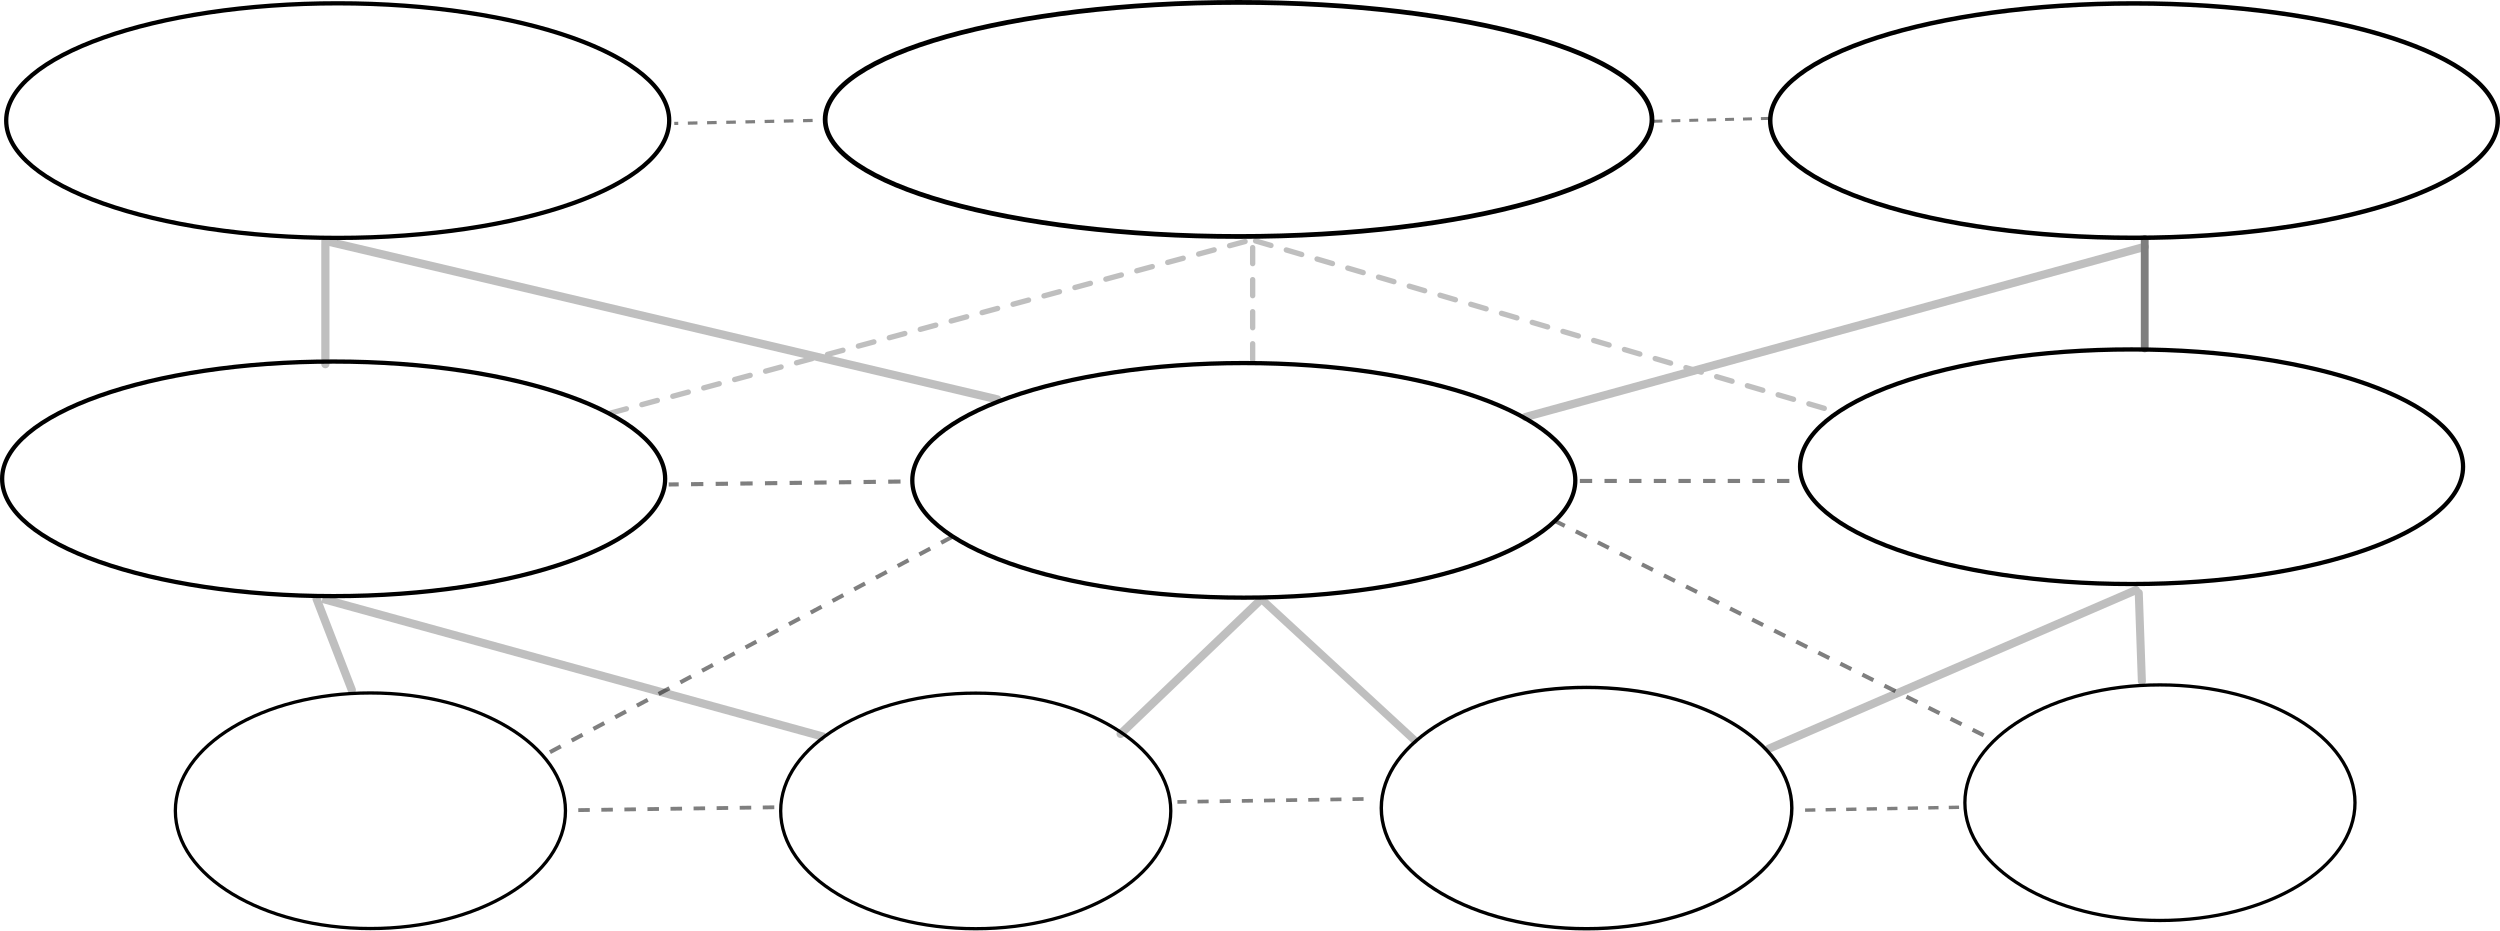
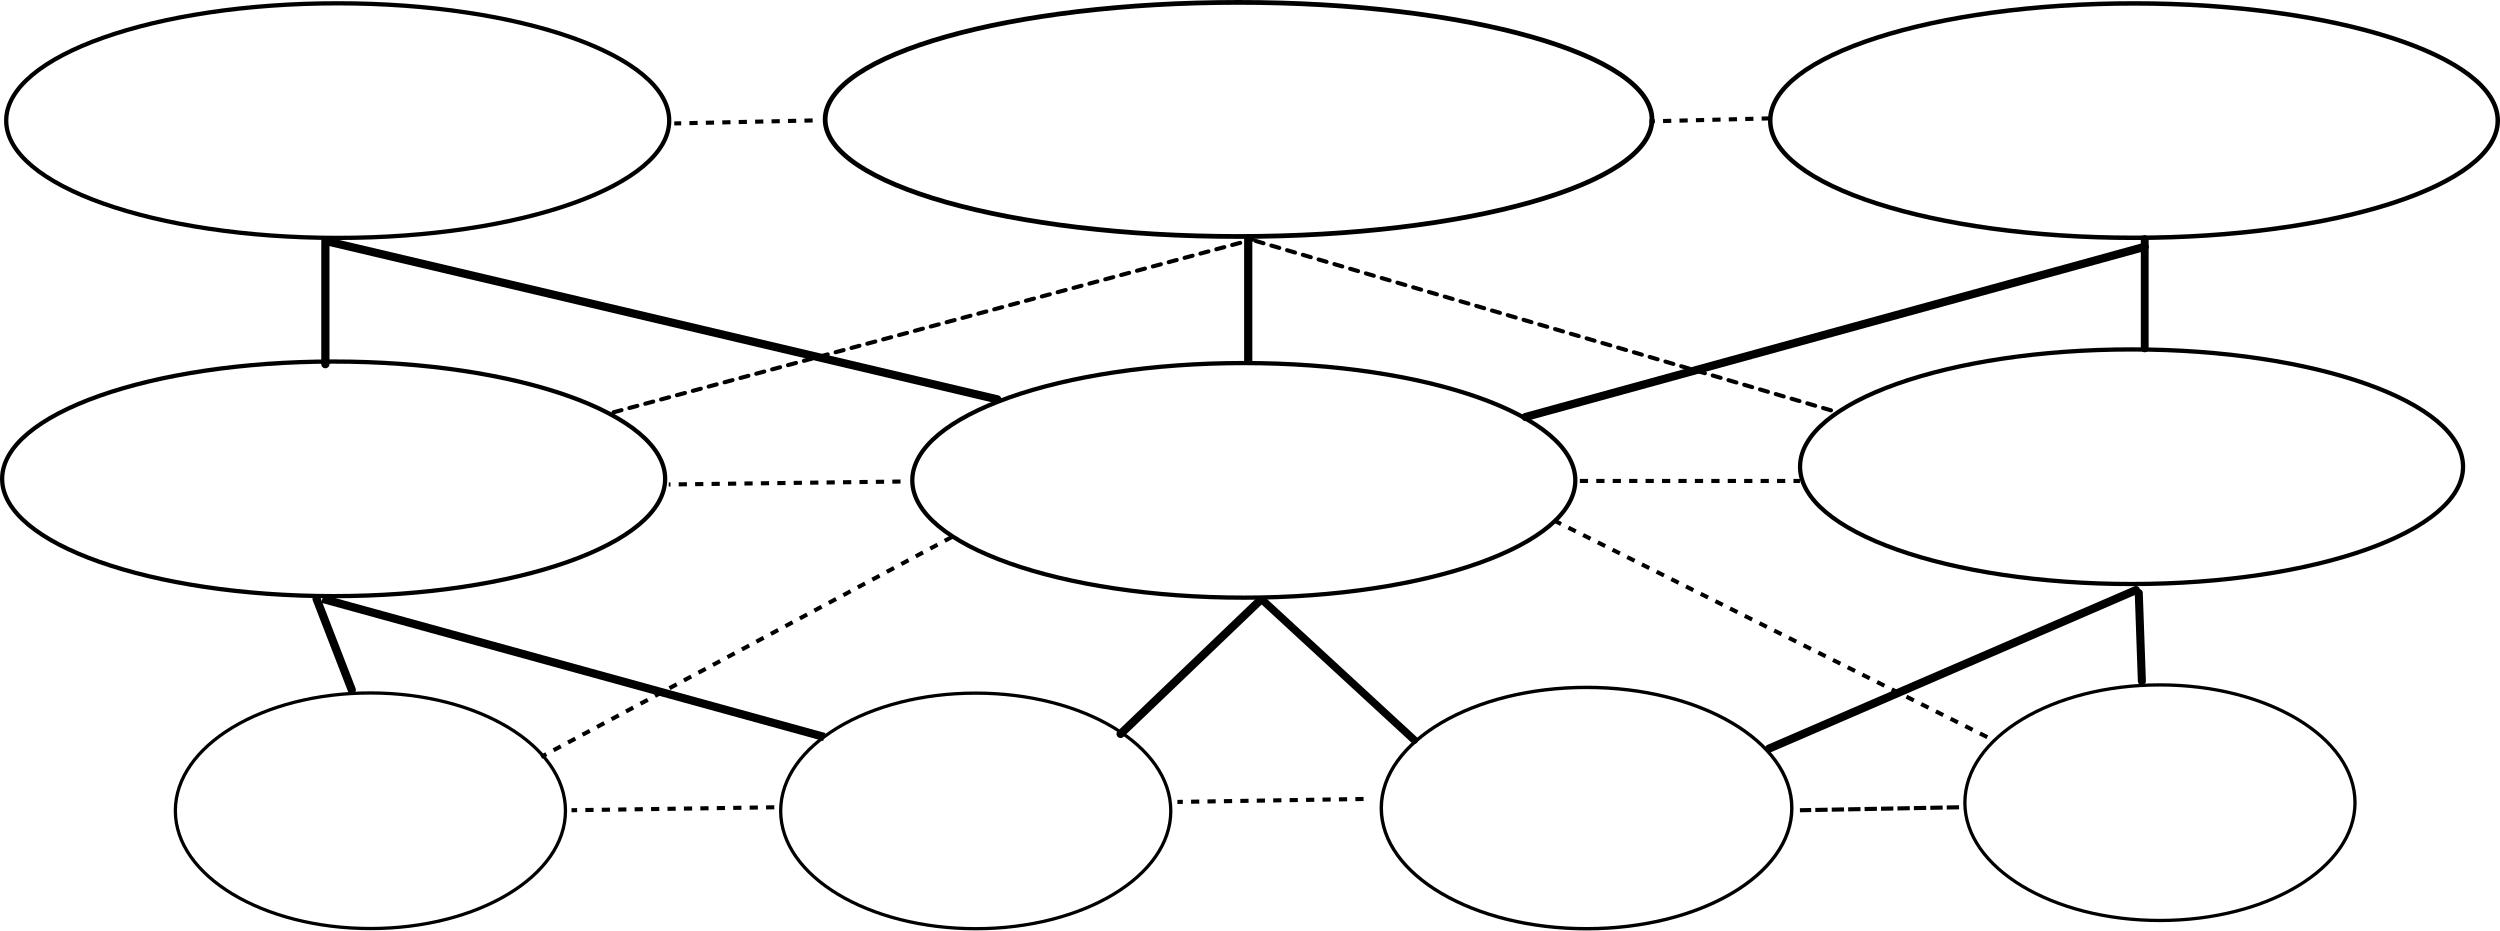
<svg xmlns="http://www.w3.org/2000/svg" width="171.743mm" height="63.918mm" viewBox="0 0 608.539 226.48" id="svg2" version="1.1">
  <defs id="defs4" />
  <g id="layer1" transform="translate(-62.22738,-45.8622)">
+     <path style="fill:none;fill-rule:evenodd;stroke:#000000;stroke-width:2;stroke-linecap:butt;stroke-linejoin:miter;stroke-opacity:1;stroke-miterlimit:4;stroke-dasharray:none" d="m 366.066,103.638 0,30.986" id="path4350" />
    <flowRoot xml:space="preserve" id="flowRoot4152" style="font-style:italic;font-weight:normal;font-size:16.25px;line-height:125%;font-family:'Times New Roman';letter-spacing:0px;word-spacing:0px;fill:#000000;fill-opacity:1;stroke:none;stroke-width:1px;stroke-linecap:butt;stroke-linejoin:miter;stroke-opacity:1;-inkscape-font-specification:'Times New Roman, Italic';font-stretch:normal;font-variant:normal;">
      <flowRegion id="flowRegion4154">
        <rect id="rect4156" width="105.714" height="34.286" x="121.429" y="59.505" style="-inkscape-font-specification:'Times New Roman, Italic';font-family:'Times New Roman';font-weight:normal;font-style:italic;font-stretch:normal;font-variant:normal;font-size:16.25px;" />
      </flowRegion>
      <flowPara id="flowPara4158" />
    </flowRoot>
    <flowRoot xml:space="preserve" id="flowRoot4160" style="font-style:italic;font-weight:normal;font-size:16.25px;line-height:125%;font-family:'Times New Roman';letter-spacing:0px;word-spacing:0px;fill:#000000;fill-opacity:1;stroke:none;stroke-width:1px;stroke-linecap:butt;stroke-linejoin:miter;stroke-opacity:1;-inkscape-font-specification:'Times New Roman, Italic';font-stretch:normal;font-variant:normal;">
      <flowRegion id="flowRegion4162">
        <rect id="rect4164" width="111.429" height="30" x="107.143" y="60.934" style="-inkscape-font-specification:'Times New Roman, Italic';font-family:'Times New Roman';font-weight:normal;font-style:italic;font-stretch:normal;font-variant:normal;font-size:16.25px;" />
      </flowRegion>
      <flowPara id="flowPara4166" />
    </flowRoot>
    <flowRoot xml:space="preserve" id="flowRoot4176" style="font-style:normal;font-variant:normal;font-weight:normal;font-stretch:normal;font-size:16.25px;line-height:125%;font-family:'Times New Roman';-inkscape-font-specification:'Times New Roman, ';letter-spacing:0px;word-spacing:0px;fill:#000000;fill-opacity:1;stroke:none;stroke-width:1px;stroke-linecap:butt;stroke-linejoin:miter;stroke-opacity:1" transform="translate(-23.5161,-2.551549)">
      <flowRegion id="flowRegion4178">
        <rect id="rect4180" width="176.429" height="19.286" x="93.571" y="65.934" ry="2.857" style="font-style:normal;font-variant:normal;font-weight:normal;font-stretch:normal;font-size:16.25px;font-family:'Times New Roman';-inkscape-font-specification:'Times New Roman, '" />
      </flowRegion>
      <flowPara id="flowPara4182" style="font-style:italic;font-variant:normal;font-weight:normal;font-stretch:normal;font-size:16.25px;font-family:'Times New Roman';-inkscape-font-specification:'Times New Roman, Italic'">be keep <flowSpan id="flowSpan4299" style="font-style:normal;font-variant:normal;font-weight:normal;font-stretch:normal;font-size:16.25px;font-family:'Times New Roman';-inkscape-font-specification:'Times New Roman, ';baseline-shift:sub">*</flowSpan> under wraps</flowPara>
    </flowRoot>
    <flowRoot transform="translate(176.0525,-2.853132)" xml:space="preserve" id="flowRoot4176-0" style="font-style:normal;font-variant:normal;font-weight:normal;font-stretch:normal;font-size:16.25px;line-height:125%;font-family:'Times New Roman';-inkscape-font-specification:'Times New Roman, ';letter-spacing:0px;word-spacing:0px;fill:#000000;fill-opacity:1;stroke:none;stroke-width:1px;stroke-linecap:butt;stroke-linejoin:miter;stroke-opacity:1">
      <flowRegion id="flowRegion4178-6">
        <rect id="rect4180-1" width="205" height="22.143" x="93.571" y="65.934" ry="2.857" style="font-style:normal;font-variant:normal;font-weight:normal;font-stretch:normal;font-size:16.25px;font-family:'Times New Roman';-inkscape-font-specification:'Times New Roman, '" />
      </flowRegion>
      <flowPara id="flowPara4182-3" style="font-style:italic;font-variant:normal;font-weight:normal;font-stretch:normal;font-size:16.25px;font-family:'Times New Roman';-inkscape-font-specification:'Times New Roman, Italic'">keep everything under wraps</flowPara>
    </flowRoot>
    <flowRoot transform="translate(412.3644,-2.567419)" xml:space="preserve" id="flowRoot4176-0-1" style="font-style:normal;font-variant:normal;font-weight:normal;font-stretch:normal;font-size:16.25px;line-height:125%;font-family:'Times New Roman';-inkscape-font-specification:'Times New Roman, ';letter-spacing:0px;word-spacing:0px;fill:#000000;fill-opacity:1;stroke:none;stroke-width:1px;stroke-linecap:butt;stroke-linejoin:miter;stroke-opacity:1">
      <flowRegion id="flowRegion4178-6-2">
        <rect id="rect4180-1-7" width="205" height="22.143" x="93.571" y="65.934" ry="2.857" style="font-style:normal;font-variant:normal;font-weight:normal;font-stretch:normal;font-size:16.25px;font-family:'Times New Roman';-inkscape-font-specification:'Times New Roman, '" />
      </flowRegion>
      <flowPara id="flowPara4182-3-9" style="font-style:italic;font-variant:normal;font-weight:normal;font-stretch:normal;font-size:16.25px;font-family:'Times New Roman';-inkscape-font-specification:'Times New Roman, Italic'">keep <flowSpan id="flowSpan4321" style="font-size:16.25px;baseline-shift:sub">*</flowSpan> under wraps for</flowPara>
    </flowRoot>
    <flowRoot xml:space="preserve" id="flowRoot4176-4" style="font-style:normal;font-variant:normal;font-weight:normal;font-stretch:normal;font-size:16.25px;line-height:125%;font-family:'Times New Roman';-inkscape-font-specification:'Times New Roman, ';letter-spacing:0px;word-spacing:0px;fill-opacity:0;stroke:none;stroke-width:1px;stroke-linecap:butt;stroke-linejoin:miter;stroke-opacity:1" transform="translate(-2.944778,84.64692)">
      <flowRegion id="flowRegion4178-0">
        <rect id="rect4180-0" width="176.429" height="19.286" x="93.571" y="65.934" ry="2.857" style="font-style:normal;font-variant:normal;font-weight:normal;font-stretch:normal;font-size:16.25px;font-family:'Times New Roman';-inkscape-font-specification:'Times New Roman, ';fill-opacity:0" />
      </flowRegion>
      <flowPara id="flowPara4182-4" style="font-style:italic;font-variant:normal;font-weight:normal;font-stretch:normal;font-size:16.25px;font-family:'Times New Roman';-inkscape-font-specification:'Times New Roman, Italic';fill:#000000;fill-opacity:1">be keep <flowSpan id="flowSpan4325" style="font-size:16.25px;baseline-shift:sub;fill:#000000;fill-opacity:1">*</flowSpan> under</flowPara>
    </flowRoot>
    <flowRoot xml:space="preserve" id="flowRoot4176-4-5" style="font-style:normal;font-variant:normal;font-weight:normal;font-stretch:normal;font-size:16.25px;line-height:125%;font-family:'Times New Roman';-inkscape-font-specification:'Times New Roman, ';letter-spacing:0px;word-spacing:0px;fill:#000000;fill-opacity:1;stroke:none;stroke-width:1px;stroke-linecap:butt;stroke-linejoin:miter;stroke-opacity:1" transform="translate(206.8762,85.0175)">
      <flowRegion id="flowRegion4178-0-9">
        <rect id="rect4180-0-9" width="176.429" height="19.286" x="93.571" y="65.934" ry="2.857" style="font-style:normal;font-variant:normal;font-weight:normal;font-stretch:normal;font-size:16.25px;font-family:'Times New Roman';-inkscape-font-specification:'Times New Roman, '" />
      </flowRegion>
      <flowPara id="flowPara4182-4-0" style="font-style:italic;font-variant:normal;font-weight:normal;font-stretch:normal;font-size:16.25px;font-family:'Times New Roman';-inkscape-font-specification:'Times New Roman, Italic'">keep <flowSpan id="flowSpan4329" style="font-size:16.25px;baseline-shift:sub">*</flowSpan> under wraps</flowPara>
    </flowRoot>
    <flowRoot xml:space="preserve" id="flowRoot4176-4-5-2" style="font-style:normal;font-variant:normal;font-weight:normal;font-stretch:normal;font-size:16.25px;line-height:125%;font-family:'Times New Roman';-inkscape-font-specification:'Times New Roman, ';letter-spacing:0px;word-spacing:0px;fill:#000000;fill-opacity:1;stroke:none;stroke-width:1px;stroke-linecap:butt;stroke-linejoin:miter;stroke-opacity:1" transform="translate(433.957,81.68182)">
      <flowRegion id="flowRegion4178-0-9-9">
        <rect id="rect4180-0-9-1" width="176.429" height="19.286" x="93.571" y="65.934" ry="2.857" style="font-style:normal;font-variant:normal;font-weight:normal;font-stretch:normal;font-size:16.25px;font-family:'Times New Roman';-inkscape-font-specification:'Times New Roman, '" />
      </flowRegion>
      <flowPara id="flowPara4182-4-0-5" style="font-style:italic;font-variant:normal;font-weight:normal;font-stretch:normal;font-size:16.25px;font-family:'Times New Roman';-inkscape-font-specification:'Times New Roman, Italic'">under wraps for</flowPara>
    </flowRoot>
    <flowRoot xml:space="preserve" id="flowRoot4176-4-59" style="font-style:italic;font-variant:normal;font-weight:normal;font-stretch:normal;font-size:16.25px;line-height:125%;font-family:'Times New Roman';-inkscape-font-specification:'Times New Roman, Italic';letter-spacing:0px;word-spacing:0px;fill:#000000;fill-opacity:1;stroke:none;stroke-width:1px;stroke-linecap:butt;stroke-linejoin:miter;stroke-opacity:1" transform="translate(33.43028,165.4388)">
      <flowRegion id="flowRegion4178-0-5">
        <rect id="rect4180-0-8" width="176.429" height="19.286" x="93.571" y="65.934" ry="2.857" style="font-style:italic;font-variant:normal;font-weight:normal;font-stretch:normal;font-size:16.25px;font-family:'Times New Roman';-inkscape-font-specification:'Times New Roman, Italic'" />
      </flowRegion>
      <flowPara id="flowPara4182-4-2" style="font-style:italic;font-variant:normal;font-weight:normal;font-stretch:normal;font-size:16.25px;font-family:'Times New Roman';-inkscape-font-specification:'Times New Roman, Italic'">be keep</flowPara>
    </flowRoot>
    <flowRoot xml:space="preserve" id="flowRoot4176-4-59-3" style="font-style:italic;font-variant:normal;font-weight:normal;font-stretch:normal;font-size:16.25px;line-height:125%;font-family:'Times New Roman';-inkscape-font-specification:'Times New Roman, Italic';letter-spacing:0px;word-spacing:0px;fill:#000000;fill-opacity:1;stroke:none;stroke-width:1px;stroke-linecap:butt;stroke-linejoin:miter;stroke-opacity:1" transform="translate(163.1806,165.4794)">
      <flowRegion id="flowRegion4178-0-5-1">
        <rect id="rect4180-0-8-6" width="176.429" height="19.286" x="93.571" y="65.934" ry="2.857" style="font-style:italic;font-variant:normal;font-weight:normal;font-stretch:normal;font-size:16.25px;font-family:'Times New Roman';-inkscape-font-specification:'Times New Roman, Italic'" />
      </flowRegion>
      <flowPara id="flowPara4182-4-2-9" style="font-style:italic;font-variant:normal;font-weight:normal;font-stretch:normal;font-size:16.25px;font-family:'Times New Roman';-inkscape-font-specification:'Times New Roman, Italic'">keep <flowSpan style="font-size:16.25px;baseline-shift:sub" id="flowSpan4333">*</flowSpan> under</flowPara>
    </flowRoot>
    <flowRoot xml:space="preserve" id="flowRoot4176-4-59-0" style="font-style:italic;font-variant:normal;font-weight:normal;font-stretch:normal;font-size:16.25px;line-height:125%;font-family:'Times New Roman';-inkscape-font-specification:'Times New Roman, Italic';letter-spacing:0px;word-spacing:0px;fill:#000000;fill-opacity:1;stroke:none;stroke-width:1px;stroke-linecap:butt;stroke-linejoin:miter;stroke-opacity:1" transform="translate(313.1409,164.7855)">
      <flowRegion id="flowRegion4178-0-5-3">
        <rect id="rect4180-0-8-8" width="176.429" height="19.286" x="93.571" y="65.934" ry="2.857" style="font-style:italic;font-variant:normal;font-weight:normal;font-stretch:normal;font-size:16.25px;font-family:'Times New Roman';-inkscape-font-specification:'Times New Roman, Italic'" />
      </flowRegion>
      <flowPara id="flowPara4182-4-2-8" style="font-style:italic;font-variant:normal;font-weight:normal;font-stretch:normal;font-size:16.25px;font-family:'Times New Roman';-inkscape-font-specification:'Times New Roman, Italic'">under wraps</flowPara>
    </flowRoot>
    <ellipse style="fill:none;fill-opacity:1;stroke:#000000;stroke-width:1.042;stroke-opacity:1" id="path4136" cx="144.429" cy="75.219" rx="80.693" ry="28.551" />
    <ellipse style="fill:none;fill-opacity:1;stroke:#000000;stroke-width:1.162;stroke-opacity:1" id="path4136-8" cx="363.714" cy="74.934" rx="100.633" ry="28.49" />
    <ellipse style="fill:none;fill-opacity:1;stroke:#000000;stroke-width:1.091;stroke-opacity:1" id="path4136-8-1" cx="581.674" cy="75.219" rx="88.547" ry="28.526" />
    <ellipse style="fill:#000000;fill-opacity:0;stroke:#000000;stroke-width:1.042;stroke-opacity:1" id="path4136-3" cx="143.442" cy="162.418" rx="80.693" ry="28.551" />
    <ellipse style="fill:none;fill-opacity:1;stroke:#000000;stroke-width:1.042;stroke-opacity:1" id="path4136-3-8" cx="364.99" cy="162.788" rx="80.693" ry="28.551" />
    <ellipse style="fill:none;fill-opacity:1;stroke:#000000;stroke-width:1.042;stroke-opacity:1" id="path4136-3-8-8" cx="581.081" cy="159.469" rx="80.693" ry="28.551" />
    <ellipse style="fill:none;fill-opacity:1;stroke:#000000;stroke-width:0.801;stroke-opacity:1" id="path4136-3-4" cx="152.391" cy="243.21" rx="47.479" ry="28.671" />
    <ellipse style="fill:none;fill-opacity:1;stroke:#000000;stroke-width:0.801;stroke-opacity:1" id="path4136-3-4-3" cx="299.736" cy="243.25" rx="47.479" ry="28.671" />
    <ellipse style="fill:none;fill-opacity:1;stroke:#000000;stroke-width:0.831;stroke-opacity:1" id="path4136-3-4-2" cx="448.419" cy="242.556" rx="49.964" ry="29.37" />
    <ellipse style="fill:none;fill-opacity:1;stroke:#000000;stroke-width:0.801;stroke-opacity:1" id="path4136-3-4-2-7" cx="587.99" cy="241.25" rx="47.479" ry="28.671" />
    <flowRoot xml:space="preserve" id="flowRoot4176-4-59-0-0" style="font-style:normal;font-variant:normal;font-weight:normal;font-stretch:normal;font-size:16.25px;line-height:125%;font-family:'Times New Roman';-inkscape-font-specification:'Times New Roman, ';text-align:start;letter-spacing:0px;word-spacing:0px;writing-mode:lr-tb;text-anchor:start;fill:#000000;fill-opacity:1;stroke:none;stroke-width:1px;stroke-linecap:butt;stroke-linejoin:miter;stroke-opacity:1" transform="translate(461.9438,163.4636)">
      <flowRegion id="flowRegion4178-0-5-3-7">
        <rect id="rect4180-0-8-8-1" width="176.429" height="19.286" x="93.571" y="65.934" ry="2.857" style="font-style:normal;font-variant:normal;font-weight:normal;font-stretch:normal;font-size:16.25px;line-height:125%;font-family:'Times New Roman';-inkscape-font-specification:'Times New Roman, ';text-align:start;writing-mode:lr-tb;text-anchor:start" />
      </flowRegion>
      <flowPara style="font-style:italic;font-variant:normal;font-weight:normal;font-stretch:normal;font-size:16.25px;font-family:'Times New Roman';-inkscape-font-specification:'Times New Roman, Italic'" id="flowPara4414">wraps for</flowPara>
    </flowRoot>
-     <g id="g4460" style="opacity:0.5">
-       <path id="path4428-3-7" d="m 584.286,104.064 0,26.595" style="fill:none;fill-rule:evenodd;stroke:#000000;stroke-width:1.906;stroke-linecap:round;stroke-linejoin:miter;stroke-miterlimit:4;stroke-dasharray:none;stroke-opacity:1" />
-       <g style="opacity:0.5" id="g4384">
-         <path style="fill:none;fill-rule:evenodd;stroke:#000000;stroke-width:2;stroke-linecap:round;stroke-linejoin:miter;stroke-miterlimit:4;stroke-dasharray:none;stroke-opacity:1" d="m 141.429,105.219 0,29.286" id="path4428" />
-         <g id="g4372" style="">
-           <path id="path4428-3" d="m 367.143,133.434 0,-29.286 L 300.388,122.202 210,146.648" style="fill:none;fill-rule:evenodd;stroke:#000000;stroke-width:1.3;stroke-linecap:round;stroke-linejoin:miter;stroke-miterlimit:4;stroke-dasharray:3.9,3.9;stroke-opacity:1;stroke-dashoffset:0" />
-           <path id="path4460" d="m 367.857,104.505 140.714,41.429" style="fill:none;fill-rule:evenodd;stroke:#000000;stroke-width:1.3;stroke-linecap:round;stroke-linejoin:miter;stroke-miterlimit:4;stroke-dasharray:3.9,3.9;stroke-opacity:1;stroke-dashoffset:0" />
-           <path id="path4464" d="m 139.286,191.648 8.571,22.143" style="fill:none;fill-rule:evenodd;stroke:#000000;stroke-width:2;stroke-linecap:round;stroke-linejoin:miter;stroke-miterlimit:4;stroke-dasharray:none;stroke-opacity:1" />
-           <path id="path4466" d="m 140.704,191.617 122.163,33.634" style="fill:none;fill-rule:evenodd;stroke:#000000;stroke-width:2;stroke-linecap:butt;stroke-linejoin:miter;stroke-miterlimit:4;stroke-dasharray:none;stroke-opacity:1" />
-           <path id="path4468" d="m 368.571,192.362 -33.571,32.143" style="fill:none;fill-rule:evenodd;stroke:#000000;stroke-width:2;stroke-linecap:round;stroke-linejoin:miter;stroke-miterlimit:4;stroke-dasharray:none;stroke-opacity:1" />
-           <path id="path4470" d="m 369.936,192.298 36.557,33.7" style="fill:none;fill-rule:evenodd;stroke:#000000;stroke-width:1.873;stroke-linecap:round;stroke-linejoin:miter;stroke-miterlimit:4;stroke-dasharray:none;stroke-opacity:1" />
-           <path id="path4472" d="m 582.143,189.505 -89.286,38.571" style="fill:none;fill-rule:evenodd;stroke:#000000;stroke-width:2;stroke-linecap:round;stroke-linejoin:miter;stroke-miterlimit:4;stroke-dasharray:none;stroke-opacity:1" />
-           <path id="path4474" d="m 582.837,190.199 0.754,21.469" style="fill:none;fill-rule:evenodd;stroke:#000000;stroke-width:1.961;stroke-linecap:round;stroke-linejoin:miter;stroke-miterlimit:4;stroke-dasharray:none;stroke-opacity:1" />
-           <path id="path4480" d="M 141.429,104.505 305,143.076" style="fill:none;fill-rule:evenodd;stroke:#000000;stroke-width:2;stroke-linecap:round;stroke-linejoin:miter;stroke-miterlimit:4;stroke-dasharray:none;stroke-opacity:1" />
-           <path id="path4482" d="M 584.286,105.934 433.571,147.362" style="fill:none;fill-rule:evenodd;stroke:#000000;stroke-width:2;stroke-linecap:round;stroke-linejoin:miter;stroke-miterlimit:4;stroke-dasharray:none;stroke-opacity:1" />
-         </g>
-       </g>
-     </g>
-     <g id="g4398" style="opacity:0.5">
-       <path id="path4484" d="M 281.429,163.076 225,163.791" style="fill:none;fill-rule:evenodd;stroke:#000000;stroke-width:1;stroke-linecap:butt;stroke-linejoin:miter;stroke-miterlimit:4;stroke-dasharray:3, 3;stroke-dashoffset:0;stroke-opacity:1" />
-       <path id="path4488" d="m 446.786,162.934 53.571,0" style="fill:none;fill-rule:evenodd;stroke:#000000;stroke-width:1;stroke-linecap:butt;stroke-linejoin:miter;stroke-miterlimit:4;stroke-dasharray:3, 3;stroke-dashoffset:0;stroke-opacity:1" />
-       <path id="path4484-2" d="m 260.035,75.182 -33.682,0.726" style="fill:none;fill-rule:evenodd;stroke:#000000;stroke-width:0.779;stroke-linecap:butt;stroke-linejoin:miter;stroke-miterlimit:4;stroke-dasharray:2.337, 2.337;stroke-dashoffset:0;stroke-opacity:1" />
-       <path id="path4484-8" d="m 493.036,74.676 -29.299,0.727" style="fill:none;fill-rule:evenodd;stroke:#000000;stroke-width:0.727;stroke-linecap:butt;stroke-linejoin:miter;stroke-miterlimit:4;stroke-dasharray:2.18, 2.18;stroke-dashoffset:0;stroke-opacity:1" />
-       <path id="path4484-2-8" d="m 394.141,240.346 -45.314,0.717" style="fill:none;fill-rule:evenodd;stroke:#000000;stroke-width:0.898;stroke-linecap:butt;stroke-linejoin:miter;stroke-miterlimit:4;stroke-dasharray:2.694, 2.694;stroke-dashoffset:0;stroke-opacity:1" />
-       <path id="path4484-2-89" d="m 250.701,242.367 -49.359,0.715" style="fill:none;fill-rule:evenodd;stroke:#000000;stroke-width:0.936;stroke-linecap:butt;stroke-linejoin:miter;stroke-miterlimit:4;stroke-dasharray:2.807, 2.807;stroke-dashoffset:0;stroke-opacity:1" />
-       <path id="path4484-2-0" d="m 539.093,242.364 -38.739,0.722" style="fill:none;fill-rule:evenodd;stroke:#000000;stroke-width:0.833;stroke-linecap:butt;stroke-linejoin:miter;stroke-miterlimit:4;stroke-dasharray:2.499, 2.499;stroke-dashoffset:0;stroke-opacity:1" />
-       <path id="path4553" d="m 293.954,176.56 -100.005,53.538" style="fill:none;fill-rule:evenodd;stroke:#000000;stroke-width:1;stroke-linecap:butt;stroke-linejoin:miter;stroke-miterlimit:4;stroke-dasharray:3, 3;stroke-dashoffset:0;stroke-opacity:1" />
-       <path id="path4555" d="m 440.427,172.519 107.076,53.538" style="fill:none;fill-rule:evenodd;stroke:#000000;stroke-width:1;stroke-linecap:butt;stroke-linejoin:miter;stroke-miterlimit:4;stroke-dasharray:3, 3;stroke-dashoffset:0;stroke-opacity:1" />
-     </g>
+     <path style="fill:none;fill-rule:evenodd;stroke:#000000;stroke-width:1.906;stroke-linecap:round;stroke-linejoin:miter;stroke-miterlimit:4;stroke-dasharray:none;stroke-opacity:1" d="m 584.286,104.064 0,26.595" id="path4428-3-7" />
+     <path style="fill:none;fill-rule:evenodd;stroke:#000000;stroke-width:2;stroke-linecap:round;stroke-linejoin:miter;stroke-miterlimit:4;stroke-dasharray:none;stroke-opacity:1" d="m 141.429,105.219 0,29.286" id="path4428" />
+     <path style="fill:none;fill-rule:evenodd;stroke:#000000;stroke-width:2;stroke-linecap:round;stroke-linejoin:miter;stroke-miterlimit:4;stroke-dasharray:none;stroke-opacity:1" d="m 139.286,191.648 8.571,22.143" id="path4464" />
+     <path style="fill:none;fill-rule:evenodd;stroke:#000000;stroke-width:2;stroke-linecap:butt;stroke-linejoin:miter;stroke-miterlimit:4;stroke-dasharray:none;stroke-opacity:1" d="m 140.704,191.617 122.163,33.634" id="path4466" />
+     <path style="fill:none;fill-rule:evenodd;stroke:#000000;stroke-width:2;stroke-linecap:round;stroke-linejoin:miter;stroke-miterlimit:4;stroke-dasharray:none;stroke-opacity:1" d="m 368.571,192.362 -33.571,32.143" id="path4468" />
+     <path style="fill:none;fill-rule:evenodd;stroke:#000000;stroke-width:1.873;stroke-linecap:round;stroke-linejoin:miter;stroke-miterlimit:4;stroke-dasharray:none;stroke-opacity:1" d="m 369.936,192.298 36.557,33.7" id="path4470" />
+     <path style="fill:none;fill-rule:evenodd;stroke:#000000;stroke-width:2;stroke-linecap:round;stroke-linejoin:miter;stroke-miterlimit:4;stroke-dasharray:none;stroke-opacity:1" d="m 582.143,189.505 -89.286,38.571" id="path4472" />
+     <path style="fill:none;fill-rule:evenodd;stroke:#000000;stroke-width:1.961;stroke-linecap:round;stroke-linejoin:miter;stroke-miterlimit:4;stroke-dasharray:none;stroke-opacity:1" d="m 582.837,190.199 0.754,21.469" id="path4474" />
+     <path style="fill:none;fill-rule:evenodd;stroke:#000000;stroke-width:2;stroke-linecap:round;stroke-linejoin:miter;stroke-miterlimit:4;stroke-dasharray:none;stroke-opacity:1" d="M 141.429,104.505 305,143.076" id="path4480" />
+     <path style="fill:none;fill-rule:evenodd;stroke:#000000;stroke-width:2;stroke-linecap:round;stroke-linejoin:miter;stroke-miterlimit:4;stroke-dasharray:none;stroke-opacity:1" d="M 584.286,105.934 433.571,147.362" id="path4482" />
+     <path style="fill:none;fill-rule:evenodd;stroke:#000000;stroke-width:1;stroke-linecap:butt;stroke-linejoin:miter;stroke-miterlimit:4;stroke-dasharray:3,1;stroke-dashoffset:0;stroke-opacity:1" d="m 539.093,242.364 -38.739,0.722" id="path4484-2-0" />
+     <path style="fill:none;fill-rule:evenodd;stroke:#000000;stroke-width:1;stroke-linecap:round;stroke-linejoin:miter;stroke-miterlimit:4;stroke-dasharray:2, 2;stroke-dashoffset:0;stroke-opacity:1" d="m 367.143,103.308 0,0.84 L 300.388,122.202 210,146.648" id="path4428-3" />
+     <path style="fill:none;fill-rule:evenodd;stroke:#000000;stroke-width:1;stroke-linecap:round;stroke-linejoin:miter;stroke-miterlimit:4;stroke-dasharray:2, 2;stroke-dashoffset:0;stroke-opacity:1" d="m 367.857,104.505 140.714,41.429" id="path4460" />
+     <path style="fill:none;fill-rule:evenodd;stroke:#000000;stroke-width:1;stroke-linecap:butt;stroke-linejoin:miter;stroke-miterlimit:4;stroke-dasharray:2, 2;stroke-dashoffset:0;stroke-opacity:1" d="M 281.429,163.076 225,163.791" id="path4484" />
+     <path style="fill:none;fill-rule:evenodd;stroke:#000000;stroke-width:1;stroke-linecap:butt;stroke-linejoin:miter;stroke-miterlimit:4;stroke-dasharray:2, 2;stroke-dashoffset:0;stroke-opacity:1" d="m 446.786,162.934 53.571,0" id="path4488" />
+     <path style="fill:none;fill-rule:evenodd;stroke:#000000;stroke-width:1;stroke-linecap:butt;stroke-linejoin:miter;stroke-miterlimit:4;stroke-dasharray:2, 2;stroke-dashoffset:0;stroke-opacity:1" d="m 260.035,75.182 -33.682,0.726" id="path4484-2" />
+     <path style="fill:none;fill-rule:evenodd;stroke:#000000;stroke-width:1;stroke-linecap:butt;stroke-linejoin:miter;stroke-miterlimit:4;stroke-dasharray:2, 2;stroke-dashoffset:0;stroke-opacity:1" d="m 493.036,74.676 -29.299,0.727" id="path4484-8" />
+     <path style="fill:none;fill-rule:evenodd;stroke:#000000;stroke-width:1;stroke-linecap:butt;stroke-linejoin:miter;stroke-miterlimit:4;stroke-dasharray:2, 2;stroke-dashoffset:0;stroke-opacity:1" d="m 394.141,240.346 -45.314,0.717" id="path4484-2-8" />
+     <path style="fill:none;fill-rule:evenodd;stroke:#000000;stroke-width:1;stroke-linecap:butt;stroke-linejoin:miter;stroke-miterlimit:4;stroke-dasharray:2, 2;stroke-dashoffset:0;stroke-opacity:1" d="m 250.701,242.367 -49.359,0.715" id="path4484-2-89" />
+     <path style="fill:none;fill-rule:evenodd;stroke:#000000;stroke-width:1;stroke-linecap:butt;stroke-linejoin:miter;stroke-miterlimit:4;stroke-dasharray:2, 2;stroke-dashoffset:0;stroke-opacity:1" d="m 293.954,176.56 -100.005,53.538" id="path4553" />
+     <path style="fill:none;fill-rule:evenodd;stroke:#000000;stroke-width:1;stroke-linecap:butt;stroke-linejoin:miter;stroke-miterlimit:4;stroke-dasharray:2, 2;stroke-dashoffset:0;stroke-opacity:1" d="m 440.427,172.519 107.076,53.538" id="path4555" />
  </g>
</svg>
